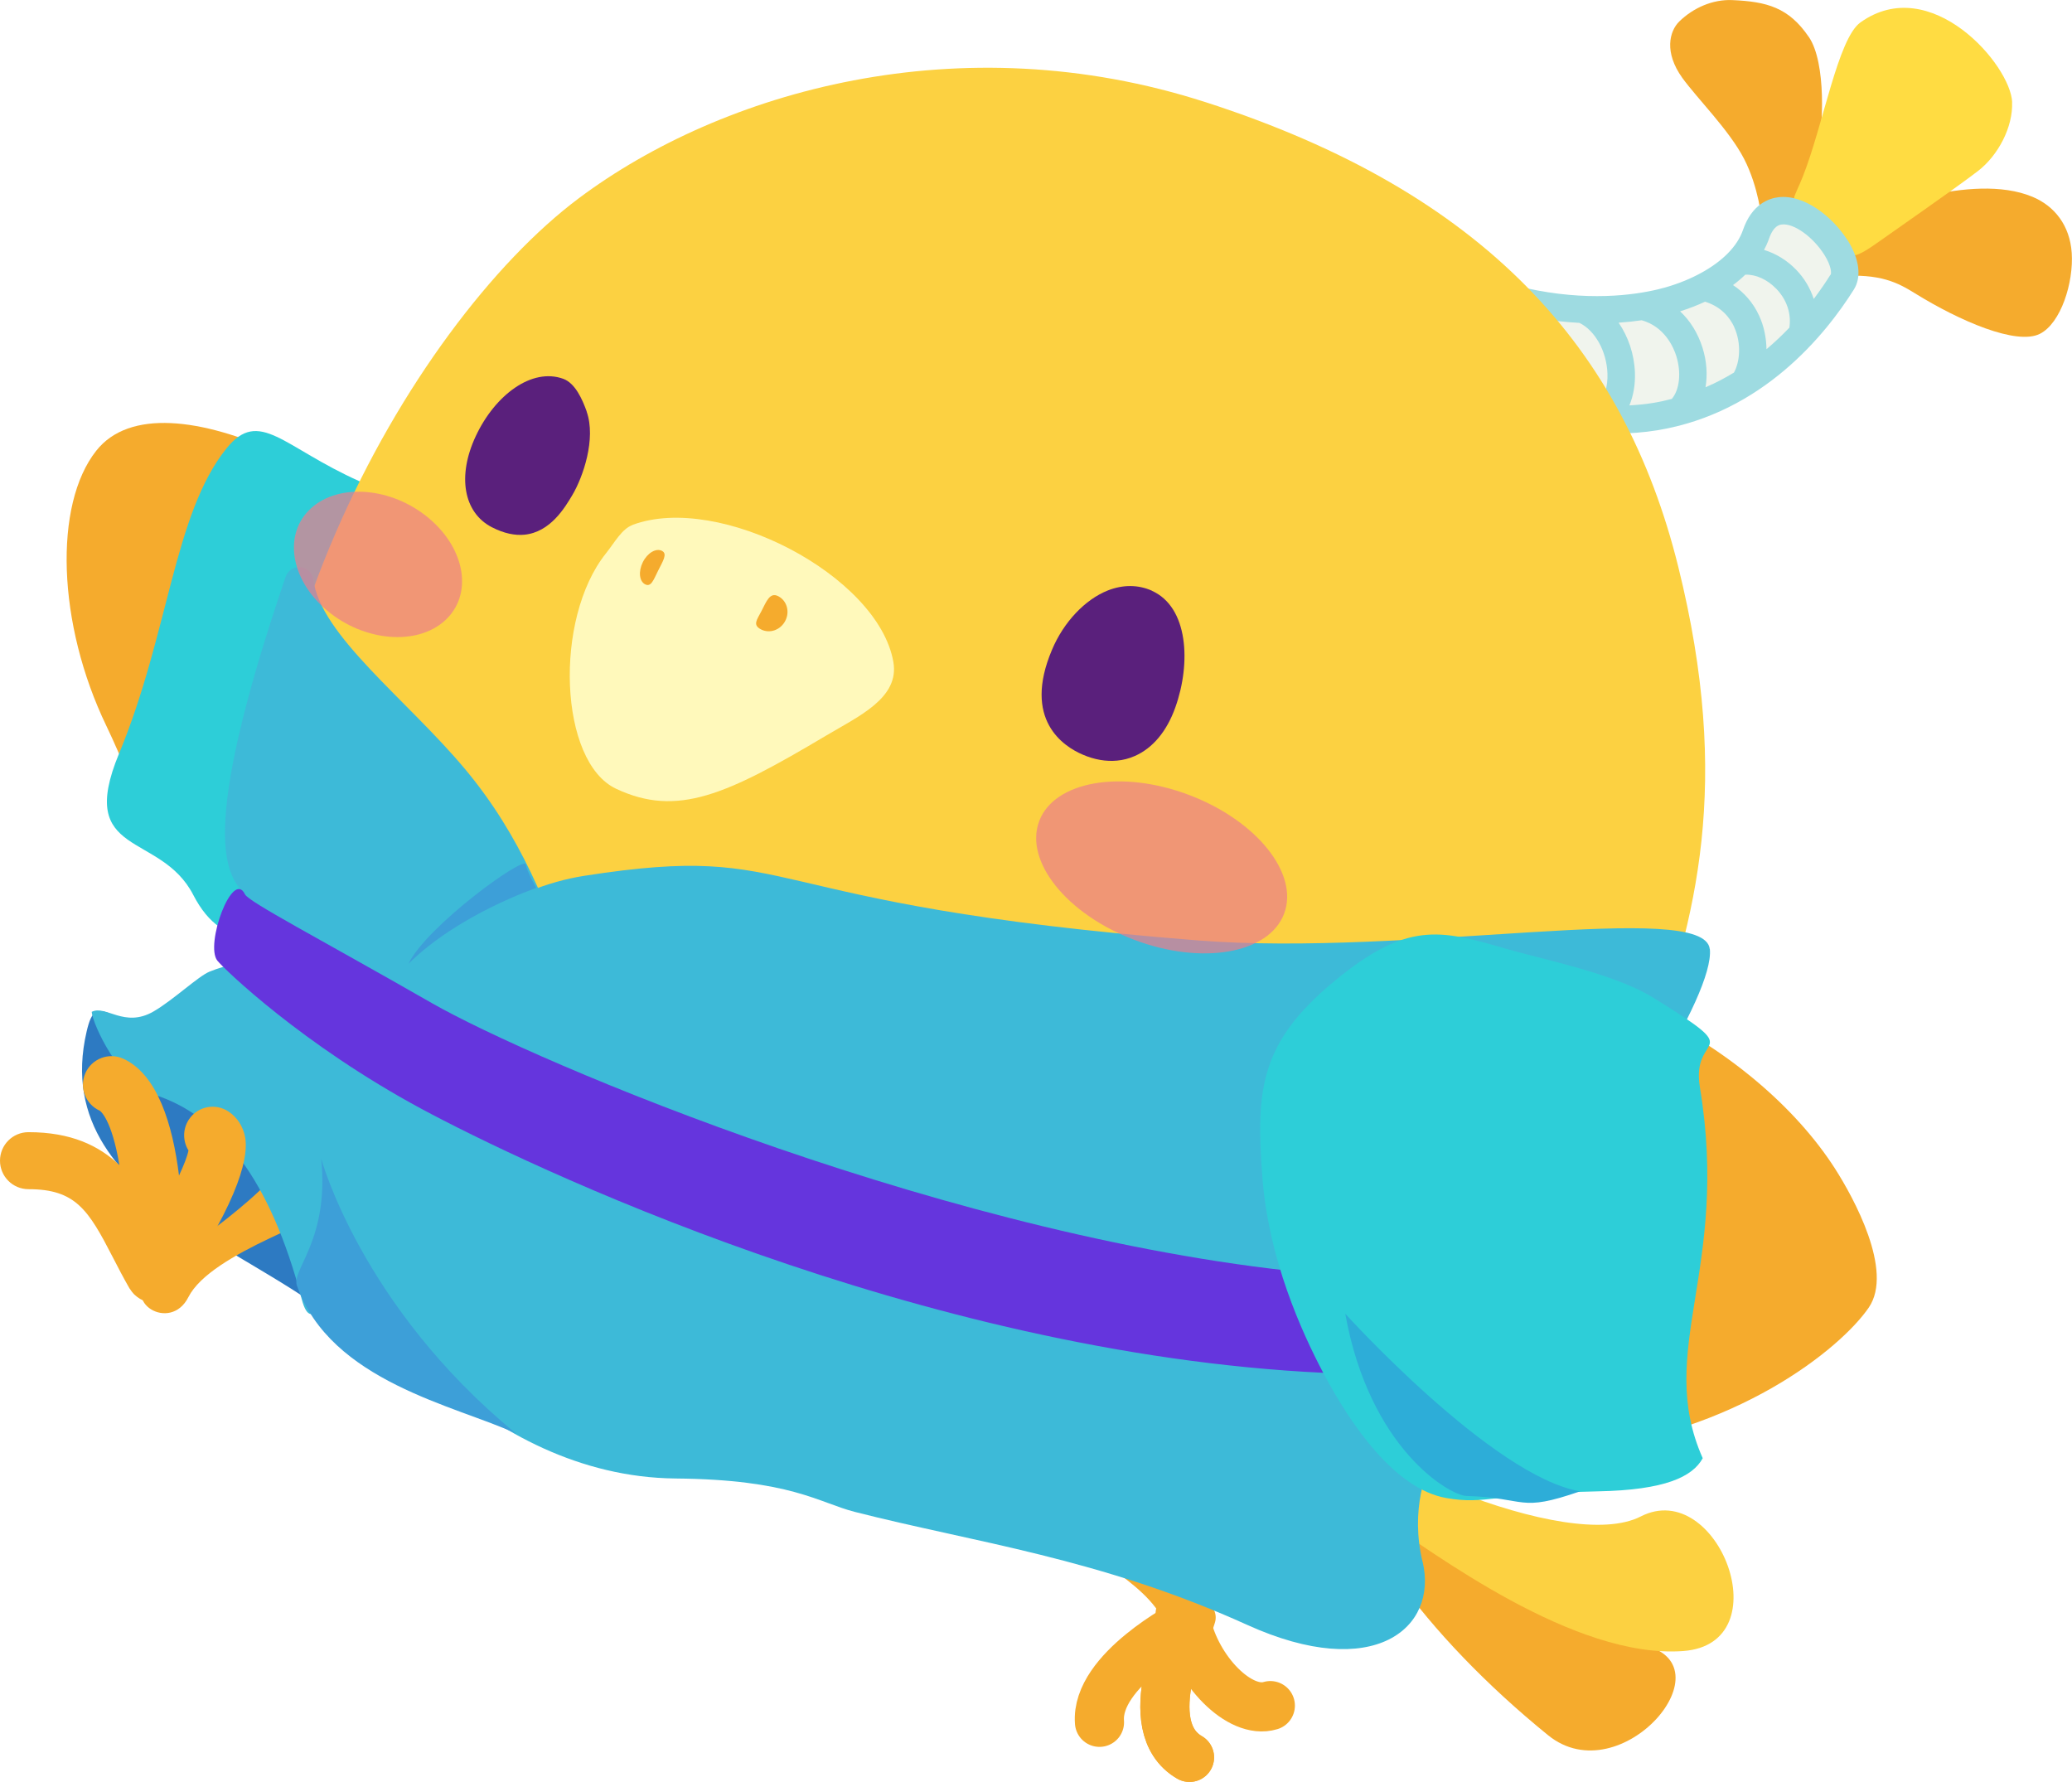
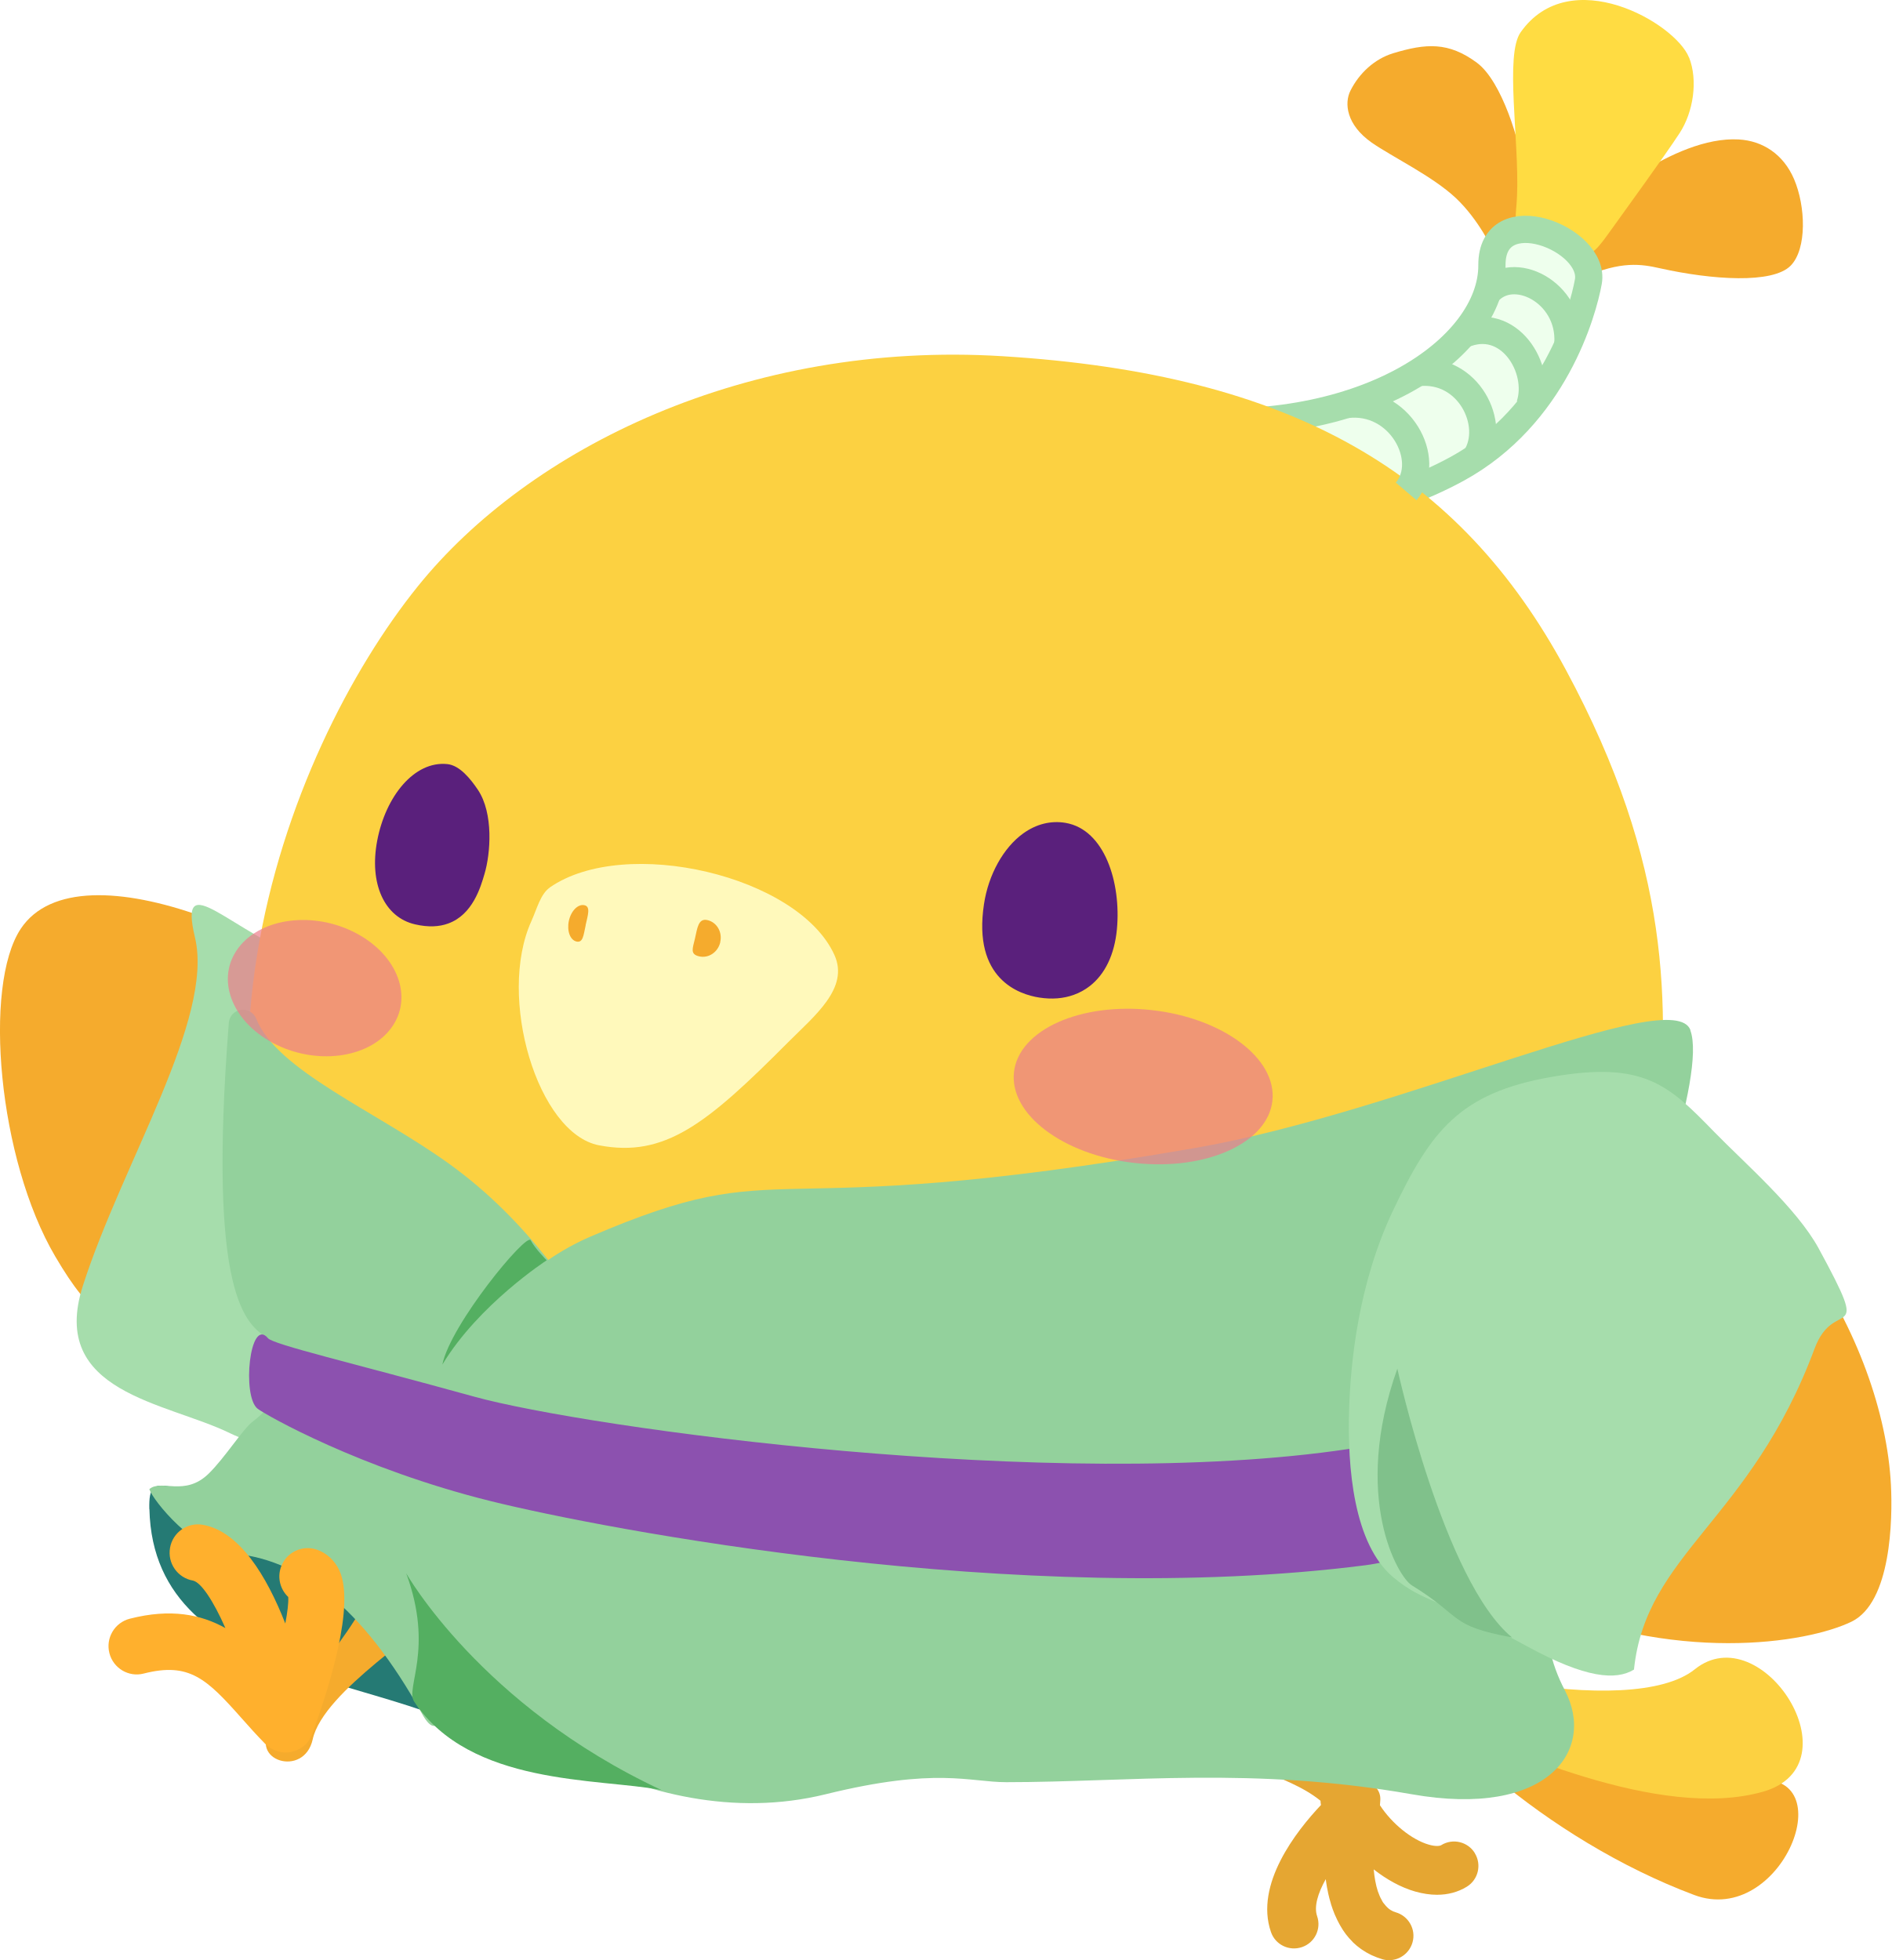
- <svg xmlns="http://www.w3.org/2000/svg" id="_レイヤー_1" data-name="レイヤー 1" viewBox="0 0 220.96 190.02">
+ <svg xmlns="http://www.w3.org/2000/svg" id="_レイヤー_1" data-name="レイヤー 1" viewBox="0 0 205.57 213.06">
  <defs>
    <style>
      .cls-1 {
-         fill: #ec7e8c;
-         opacity: .7;
-       }
- 
-       .cls-1, .cls-2, .cls-3, .cls-4, .cls-5, .cls-6, .cls-7, .cls-8, .cls-9, .cls-10, .cls-11, .cls-12, .cls-13, .cls-14, .cls-15 {
-         stroke-width: 0px;
+         fill: #e45827;
      }

      .cls-2 {
        fill: rgba(236, 126, 140, .7);
      }

-       .cls-16 {
-         fill: none;
-         stroke: #f5ab2d;
-         stroke-linecap: round;
-         stroke-linejoin: round;
-         stroke-width: 5.24px;
-       }
- 
      .cls-3 {
-         fill: #6535dd;
+         fill: #54af61;
      }

      .cls-4 {
        fill: #5a207c;
      }

      .cls-5 {
-         fill: #2d7ac2;
+         fill: none;
+       }
+ 
+       .cls-5, .cls-6 {
+         stroke: #a6ddac;
+         stroke-miterlimit: 10;
+         stroke-width: 2.96px;
+       }
+ 
+       .cls-7 {
+         fill: #8c51af;
+       }
+ 
+       .cls-8 {
+         fill: #93d19c;
+       }
+ 
+       .cls-9 {
+         fill: #ffb02d;
+       }
+ 
+       .cls-10 {
+         fill: #a6ddac;
      }

      .cls-6 {
-         fill: #2dadd8;
-       }
- 
-       .cls-7 {
-         fill: #3dbad8;
-       }
- 
-       .cls-8 {
-         fill: #3d9fd8;
-       }
- 
-       .cls-9 {
-         fill: #2dced8;
-       }
- 
-       .cls-10 {
-         fill: #9edbe1;
+         fill: #eeffed;
      }

      .cls-11 {
-         fill: #f0f4ed;
+         fill: #fcd141;
      }

      .cls-12 {
-         fill: #fff9bb;
+         fill: #ec7e8c;
+         opacity: .7;
      }

      .cls-13 {
        fill: #ffdc42;
      }

      .cls-14 {
-         fill: #fcd141;
+         fill: #e5a632;
      }

      .cls-15 {
+         fill: #80c18b;
+       }
+ 
+       .cls-16 {
+         fill: #257a74;
+       }
+ 
+       .cls-17 {
        fill: #f5ab2d;
+       }
+ 
+       .cls-18 {
+         fill: #fff9bb;
      }
    </style>
  </defs>
-   <path class="cls-15" d="M192.89,3.94c-2.14-3.15-4.48-3.77-8.16-3.93-2.07-.09-4.14.81-5.65,2.28-1.07,1.05-1.62,3.31.32,6.01,1.54,2.14,5,5.57,6.58,8.62s1.89,6.52,1.89,6.52c.52-.66,1.45-1.23,2.1-1.55,2.61-1.27,2.73.81,2.94.77,2.26-.38-.23.21.55-3.51.14-.68.25-2.6.38-3.11.57-2.29.95-9.32-.95-12.11Z" />
-   <path class="cls-15" d="M220.93,26.96c-.2-2.93-1.84-5-4.2-5.98-6.53-2.71-17.19,1.75-18.6,2.14l-.83.22-.86,1.23s.81,2.28-.34,4.89c4.43-.33,6.3.7,8.1,1.81,4.83,2.99,10.85,5.57,13.33,4.33,2.24-1.12,3.62-5.47,3.4-8.65Z" />
-   <path class="cls-13" d="M214.58,10.91c-.16-4-8.7-13.87-16.18-8.52-2.41,1.72-3.95,10.9-6.15,16.45-.95,2.39-1.44,2.54-.17,3,2.1.75,3.97,2.78,4.7,4.45.56,1.28.89,1.41,3.79-.66,1.96-1.4,8.01-5.58,10.37-7.4,2.15-1.66,3.74-4.69,3.63-7.33Z" />
-   <path class="cls-11" d="M141.9,21.66c21.39,17.46,42.46,11.73,45.34,3.34,2.36-6.86,11.11,2.03,9.19,5.08-1.72,2.74-8.17,12.39-19.93,14.34-8.86,1.47-19.26-2.31-22.18-4.01-2.91-1.69-12.42-18.75-12.42-18.75Z" />
-   <path class="cls-10" d="M197.01,25.6c-1.59-2.51-4.63-4.89-7.35-4.57-1.01.12-2.84.73-3.79,3.5-.6,1.74-2.18,3.32-4.42,4.55,0,0,0,0,0,0h0c-1.12.62-2.4,1.15-3.82,1.56-3.89,1.11-17.92,3.67-34.78-10.1l-5.94-4.85,3.73,6.7c1.62,2.91,9.86,17.5,12.97,19.3,2.42,1.41,10.5,4.54,18.65,4.54,1.51,0,3.02-.11,4.5-.35,11.19-1.85,17.92-10.2,20.94-15.01.84-1.34.59-3.25-.67-5.26ZM184.93,34.87c.81,1.76.6,3.75-.02,4.86-.95.58-1.96,1.11-3.03,1.57.22-1.33.13-2.79-.32-4.21-.49-1.56-1.31-2.88-2.39-3.89.94-.3,1.83-.64,2.66-1.03,1.77.55,2.66,1.74,3.11,2.7ZM146.62,26.91c8.46,5.46,16.05,7.22,21.81,7.52,1.67.81,2.9,3.02,2.99,5.38.06,1.44-.34,2.66-1.07,3.4-6.83-.42-13.34-2.94-15.29-4.07-1.22-.71-4.79-6.09-8.44-12.23ZM176.26,42.97c-.82.14-1.66.21-2.5.26.43-1.04.64-2.24.59-3.53-.08-1.96-.72-3.81-1.74-5.29.9-.06,1.72-.15,2.46-.26,2.46.69,3.4,2.89,3.69,3.81.55,1.76.36,3.6-.48,4.58-.65.17-1.32.32-2.01.43ZM188.38,37.23c-.02-1.22-.27-2.46-.79-3.58-.63-1.36-1.58-2.46-2.78-3.25.47-.35.91-.72,1.31-1.11,1.12-.04,2.35.51,3.32,1.52,1.12,1.17,1.6,2.65,1.38,4.13-.74.78-1.56,1.55-2.44,2.3ZM195.2,29.3c-.49.78-1.08,1.65-1.78,2.58-.37-1.13-.99-2.2-1.86-3.1-.99-1.03-2.19-1.75-3.44-2.13.2-.38.38-.77.52-1.17.49-1.44,1.15-1.51,1.37-1.54,1.29-.16,3.34,1.33,4.54,3.23.75,1.19.77,1.97.67,2.13Z" />
-   <path class="cls-15" d="M51.95,65.01c-10.85-12.99-34.64-25.88-41.69-16.94-4.55,5.76-4.17,18.44,1.09,29.35,3.4,7.06,4.69,13.4,13.11,19.75,8.42,6.36,27.5-32.16,27.5-32.16Z" />
-   <path class="cls-9" d="M48.23,57.35c-3.92-2.31-5.97-4.29-9.87-6.02-8.2-3.65-10.7-7.87-14.21-3.51-5.63,6.99-6.14,19.73-11.46,32.55-4.62,11.14,4.41,8.25,7.92,15.06,6.59,12.78,20.56-6.09,21.92-6.93,19.28-11.91,10.28-28.46,5.71-31.15Z" />
-   <g>
-     <path class="cls-15" d="M114.53,161.85c.47,4.79,7.37,6.05,9.83,11.45,1.59,3.48,5.66-1.46,2.36-3.17-6.28-3.25-3.13-6.66-5.36-11.67-1.43-3.2-7.32-1.58-6.83,3.38Z" />
-     <g>
-       <path class="cls-16" d="M135.47,181.88c-3.28,1-7.87-3.78-8.95-8.77" />
-       <path class="cls-16" d="M126.52,173.11s-5.38,10.99.33,14.29" />
-       <path class="cls-16" d="M117.25,183.66c-.44-5.56,9.27-10.55,9.27-10.55,0,0-5.38,10.99.33,14.29" />
-     </g>
-     <path class="cls-15" d="M129.56,173.03c-.61,1.96-.53,1.53-2.48,1.69-1.94.15-3.69.49-3.85-1.56s.39-3.38,2.33-3.54c1.94-.15,4.59,1.5,4,3.41Z" />
-   </g>
-   <path class="cls-5" d="M9.24,109.99c-4.5,19.31,23.17,24.17,29.91,34.35,6.06,9.16,1.56-16.51-13.23-26.52-14.46-9.79-15.62-12.37-16.68-7.83Z" />
-   <path class="cls-15" d="M31.58,122.05c-2.17,5-12.28,11.35-15.41,13.9-3.44,2.8,1.98,6.21,3.92,2.37,2.41-4.77,14.96-8.47,17.18-10.47,3.02-2.73-3.4-11.09-5.7-5.79Z" />
-   <path class="cls-15" d="M147.05,148.92c.71,11.54,20.02,24.89,27.94,26.45,9.79,1.93-2.11,16.01-9.91,9.66-13.1-10.64-22.34-23.31-22.83-32.3-.2-3.61,4.57-7.65,4.8-3.81Z" />
-   <path class="cls-14" d="M134.51,146.98c9.33,8.52,32.69,18.71,40.46,14.73,8.22-4.21,15.06,13.57,4.53,14.35-11.57.86-26.51-10.38-32.84-14.63-13.67-9.17-15.23-17.26-12.16-14.45Z" />
-   <path class="cls-14" d="M128.55,10.89c29.8,9.61,44.63,26.25,50.41,49.5,5.78,23.25,1.89,37.61-3.14,51.7-5.71,16-1.3,46.02-44.83,46.44-24.7.24-95.62-22.98-101.79-50.71-7.58-34.04,14.33-73.07,32.54-86.69,15.22-11.38,40.6-18.69,66.8-10.24Z" />
-   <path class="cls-4" d="M122.84,62.99c-1.46-.65-3.08-.66-4.69-.03-2.43.96-4.72,3.37-5.96,6.32-3.17,7.47,1.23,10.32,3.27,11.19,1.25.54,2.49.75,3.66.64.65-.06,1.28-.22,1.89-.49,1.92-.84,3.42-2.63,4.33-5.19,1.69-4.73,1.38-10.69-2.5-12.43Z" />
-   <path class="cls-4" d="M62.57,43.89c-.47-1.32-1.23-3.02-2.49-3.49-3.36-1.23-7.29,1.72-9.34,6.1-2,4.26-1.31,8.16,1.71,9.72,1.32.68,2.47.89,3.46.8,2.77-.26,4.34-2.9,5.12-4.22,1.14-1.91,2.56-6.01,1.53-8.91Z" />
-   <path class="cls-12" d="M67.46,55.97c9.24-3.44,26.2,5.4,27.81,14.62.67,3.84-3.69,5.78-7.17,7.85-10.61,6.31-15.87,8.74-22.4,5.67-6.08-2.86-6.67-18.1-1.09-25.09.96-1.2,1.69-2.61,2.85-3.04Z" />
-   <path class="cls-15" d="M70.18,60.86c-.49.99-.75,1.77-1.38,1.45-.63-.32-.74-1.37-.25-2.36.49-.99,1.41-1.53,2.04-1.21.63.32.08,1.13-.41,2.12Z" />
-   <path class="cls-15" d="M83.74,66.21c-.51.98-1.66,1.38-2.58.91-.92-.48-.46-.99.05-1.97.51-.98.88-2.05,1.79-1.57.92.48,1.25,1.66.74,2.63Z" />
-   <path class="cls-7" d="M65.53,116.36c-.04-.11-.08-.21-.15-.31-.33-.88-1.31-3.55-4.18-11.57-2.76-7.7-5.6-15.28-11.6-22.46-6.21-7.43-15.43-14.28-16.18-20.21-.09-.71-.65-1.26-1.36-1.33-.71-.08-1.37.35-1.6,1.03-9.6,28.13-6.18,31.86-4.34,33.86.09.1.18.18.2.2.27,12.65.86,2.31,36.63,22.41.32.51.66.73,1.16.68.16-.02.34-.06.54-.13.15-.05,1.42-.54.88-2.16Z" />
-   <path class="cls-7" d="M182.33,101.21c-.54-5.35-32.06.85-54.61-.93-48.75-3.84-41.85-10.56-65.39-6.89-16.23,2.54-28.25,21.14-28.59,21.59-.4.53-.5,1.23-.29,1.85.22.63.73,1.1,1.38,1.27,0,0,104.65,28.4,109.03,30.41s12.63,4.93,15.56,1.76c2.94-3.17.13-12.33,6.21-19.89,6.08-7.57,17.21-24.16,16.71-29.18Z" />
-   <path class="cls-7" d="M151.7,166.54c-2.58-10.88,5.96-17.69,5.96-17.69l-26.63-5.46c-9.08-2.77-29.34-5.46-54.99-15.31-11.18-4.3-32.91-15.78-38.29-19.12-1.16-.72-2.56-1.79-4.04-2.93-4.64-3.55-7.49-3.98-11.36-2.42-1.21.49-3.87,3.03-5.98,4.25-3.11,1.8-5.09-.73-6.59.04.1,1.36,3.07,7.68,6.64,8.82,6.99,2.23,12.39,8.95,15.76,21.83,1.08,4.11,2.83-.61,4.42-5.1.6,4.6,14.97,24.02,35.44,24.21,12.28.11,15.25,2.57,19.11,3.56,12.71,3.25,26.14,4.93,41.85,12.05,13.55,6.14,20.38.32,18.71-6.73Z" />
-   <path class="cls-1" d="M47.43,66.19c-3.01,2.71-8.64,2.21-12.57-1.1-3.93-3.32-4.68-8.2-1.67-10.91,3.01-2.71,8.64-2.21,12.57,1.1,3.93,3.32,4.68,8.2,1.67,10.91Z" />
-   <path class="cls-15" d="M26.14,121.26c-.22-1.15-.85-2.12-1.77-2.73-1.4-.93-3.29-.56-4.22.84-.69,1.03-.66,2.33-.05,3.31-.12.61-.48,1.54-1.01,2.68-.67-5.43-2.3-10.82-5.96-12.47-1.53-.69-3.33,0-4.02,1.53-.69,1.53,0,3.33,1.53,4.02.01,0,1.26.81,2.09,5.8-2.17-2.07-5.15-3.51-9.69-3.51h0c-1.68,0-3.04,1.36-3.04,3.04,0,1.68,1.36,3.04,3.04,3.04,5.04,0,6.4,2.23,9,7.28.55,1.07,1.12,2.17,1.77,3.3.01.02.03.04.05.06.12.2.27.39.43.56.03.03.06.05.09.08.15.14.32.27.5.38.03.02.07.04.1.06.16.09.33.17.51.22.04.01.08.02.12.03.05.01.1.02.15.04.23.05.46.09.68.09,0,0,0,0,0,0,.03,0,.06-.01.1-.01.22,0,.44-.03.65-.08.08-.02.15-.06.23-.09.17-.06.33-.12.49-.2.02-.01.04-.01.06-.03.15-.09.29-.2.42-.31.02-.02.04-.03.07-.05.18-.16.33-.33.46-.52,0-.01.02-.02.03-.04,7.02-10.21,7.52-14.61,7.19-16.32Z" />
-   <path class="cls-2" d="M136.94,97.43c-1.61,4.27-8.77,5.52-15.98,2.79-7.21-2.73-11.75-8.39-10.14-12.66,1.61-4.27,8.77-5.52,15.98-2.79,7.21,2.73,11.75,8.39,10.14,12.66Z" />
-   <path class="cls-3" d="M141.01,135.86c-38.83-3.38-84.15-22.7-94.97-28.9-12.04-6.9-19.53-10.78-19.92-11.6-1.32-2.74-4.29,5.4-2.94,7.08.73.91,9.08,8.97,21.76,15.8,10.81,5.82,52.82,26.09,96.18,28.15,13.41.63,8.24-9.81-.1-10.53Z" />
-   <path class="cls-8" d="M34.24,123.51s4.24,15.77,20.78,29.35c-6.36-2.96-19.76-5.51-23.36-15.78-.59-1.68,3.48-4.89,2.59-13.57Z" />
-   <path class="cls-8" d="M57.19,94.69s-8.27,2.78-13.63,8.08c1.9-3.96,12.29-11.53,12.5-10.59s1.14,2.51,1.14,2.51Z" />
-   <path class="cls-15" d="M147.25,103.94c19.11-4.36,40.04,7.59,48.42,20.65,2,3.12,6.29,10.93,3.62,14.84-3,4.39-14.2,13.47-31.37,15.21-7.06.72-9.92,1.92-22.22-2.86-6.36-2.47,1.11-19.72-2.04-25.26-6.59-11.61.84-21.96,3.58-22.59Z" />
-   <path class="cls-9" d="M160.37,101.1c-6.79-1.95-10.35-2.88-18.09,3.54-7.88,6.53-8.38,11.51-7.66,20.91.67,8.75,4.2,16.51,6.49,20.84,2.97,5.61,7.65,12.38,13.11,13.35,4.23.75,5.18-.48,16.22-.71,7.13-.14,10.05-1.55,11.14-3.53-5.09-11.49,2.92-20.05-.3-39.55-1.01-6.09,5.46-3.12-4.98-9.56-4.18-2.58-11.47-4-15.93-5.28Z" />
-   <path class="cls-6" d="M143.46,140.09s15.69,17.34,25.04,18.94c-6.63,2.3-5.56.7-12.13.49-1.78-.06-10.32-5.02-12.91-19.43Z" />
+   <path class="cls-17" d="M45.73,114.54c-12.04-12.19-37.12-23.17-43.48-13.57-4.1,6.19-2.46,25.05,3.76,35.62,4.02,6.83,5.67,7.01,14.7,12.71,9.03,5.7,25.01-34.76,25.01-34.76Z" />
+   <path class="cls-10" d="M46.28,109.47c-4.15-2-8.54-3.62-12.61-5.04-8.58-2.98-14.37-10.46-12.48-2.53,2.11,8.83-7.9,24.51-12.19,37.89-3.72,11.62,9.05,12.61,16.01,16.01,9.18,4.48,15.14-5.45,16.44-6.41,18.44-13.64,9.66-37.6,4.82-39.93Z" />
+   <path class="cls-14" d="M160.31,201.45c-.76-1.25-2.4-1.65-3.65-.88-.17.11-.63.16-1.36-.05-1.87-.54-4.01-2.29-5.31-4.28.01-.17.02-.37.04-.59.1-1.94-2.67-2.9-4.54-2.41-5.7-1.77-3.89-5.69-7.15-9.81-2.2-2.78-7.57.29-5.85,5.03,1.47,4.03,7.13,4.13,11.04,7.29,0,.15.02.3.05.46-2.69,2.85-7.22,8.62-5.44,13.8.47,1.39,1.98,2.12,3.37,1.65,1.39-.47,2.13-1.98,1.65-3.37-.36-1.04.09-2.5.94-4.02,0,.05.02.1.02.15,0,.06.02.11.02.16.06.39.12.78.21,1.16,0,0,0,.01,0,.02.08.38.18.75.29,1.11.01.05.03.1.04.15.11.35.23.69.37,1.03.02.06.05.12.08.18.14.33.3.65.47.96.03.05.05.09.08.14.18.32.38.63.6.92,0,0,0,0,0,0,.22.29.46.56.71.81.04.04.07.07.1.11.25.24.52.46.81.67.05.04.1.07.16.11.29.2.6.38.93.54.05.02.1.04.15.07.35.16.72.3,1.12.42.24.07.48.1.72.1,1.16,0,2.22-.77,2.55-1.94.4-1.41-.43-2.87-1.84-3.27-.19-.05-.36-.13-.52-.23-.27-.16-.49-.39-.7-.66-.04-.06-.09-.11-.14-.17-.06-.09-.12-.21-.17-.31-.05-.09-.1-.17-.14-.26-.07-.14-.12-.3-.18-.45-.02-.07-.05-.13-.08-.2-.23-.71-.37-1.52-.45-2.38,1.42,1.11,2.97,1.97,4.52,2.41.82.23,1.61.35,2.36.35,1.19,0,2.28-.29,3.23-.87,1.25-.76,1.65-2.4.88-3.65Z" />
+   <path class="cls-16" d="M16.24,164.04c.44,20.06,28.79,17.88,37.94,26.17,8.25,7.46-2.62-16.57-19.63-22.68-16.63-5.97-18.42-8.21-18.32-3.49Z" />
+   <path class="cls-17" d="M41.17,170.25c-.87,5.45-9.19,14.21-11.62,17.49-2.67,3.61,3.5,5.59,4.44,1.33,1.16-5.28,12.54-12.06,14.22-14.58,2.27-3.43-6.11-10.02-7.04-4.24Z" />
+   <path class="cls-17" d="M154.63,170.77c2.14,11.5,27.82,23.81,35.91,22.76,10.02-1.3,3.13,16.04-6.4,12.46-16-6-30.53-19.02-33.67-27.57-4.37-11.89,2.02-19.15,4.16-7.65Z" />
+   <path class="cls-11" d="M141.09,175.16c10.99,6.53,36.24,11.84,43.12,6.3,7.28-5.85,17.7,10.36,7.43,13.3-11.29,3.23-28.4-4.86-35.55-7.77-15.42-6.28-18.63-13.98-15.01-11.83Z" />
+   <path class="cls-17" d="M160.53,6.82c-3.1-2.29-5.54-2.11-9.11-1.03-2,.61-3.68,2.15-4.64,4.07-.68,1.36-.45,3.7,2.31,5.64,2.19,1.53,6.64,3.66,9.16,6.04s3.98,5.6,3.98,5.6c.28-.8.98-1.66,1.49-2.18,2.07-2.08,2.88-.14,3.07-.24,2.03-1.11-.15.28-.64-3.54-.09-.7-.62-2.57-.67-3.1-.22-2.38-2.2-9.22-4.94-11.25Z" />
+   <path class="cls-17" d="M195,19.47c-1.17-2.73-3.43-4.16-6-4.31-7.15-.41-15.84,7.4-17.06,8.24l-.72.49-.41,1.46s1.53,1.91,1.31,4.79c4.12-1.79,6.25-1.44,8.34-.97,5.62,1.25,12.22,1.71,14.18-.3,1.77-1.82,1.63-6.43.36-9.4Z" />
+   <path class="cls-13" d="M183.58,6.25c-1.49-3.77-12.94-10.35-18.3-2.74-1.73,2.45-.14,11.73-.39,17.77-.11,2.6-.52,2.91.84,2.92,2.25.01,4.72,1.34,5.98,2.69.97,1.04,1.32,1.05,3.4-1.89,1.41-1.99,5.8-8,7.45-10.53,1.5-2.3,2.01-5.73,1.03-8.22Z" />
+   <path class="cls-6" d="M126.52,45.55c21.63,2.36,35.68-7.74,35.64-16.72-.04-7.34,11.32-2.9,10.48,1.79-.58,3.22-3.68,14.56-14.27,20.35-7.98,4.36-17.68,5.9-21.03,5.25-3.35-.65-10.81-10.66-10.81-10.66Z" />
+   <path class="cls-11" d="M108.96,38.72c31.63,1.95,49.73,12.74,61.23,34.08,11.5,21.34,11.3,36.4,9.9,51.48-1.59,17.12-13.25,46.48-55.82,57.82-24.15,6.43-67.52-3.47-84.52-26.66-24.56-33.52-8.78-73.78,5.66-91.7,12.07-14.98,35.73-26.73,63.55-25.02Z" />
+   <path class="cls-4" d="M115.82,89.45c-1.59-.27-3.18.12-4.61,1.15-2.15,1.55-3.78,4.49-4.26,7.69-1.23,8.12,3.8,9.81,6.02,10.15,1.36.21,2.63.11,3.75-.3.62-.22,1.2-.54,1.73-.95,1.67-1.3,2.69-3.44,2.95-6.18.47-5.06-1.33-10.83-5.58-11.56Z" />
+   <path class="cls-4" d="M51.94,85.85c-.79-1.17-1.96-2.65-3.32-2.79-3.6-.37-6.71,3.52-7.62,8.32-.89,4.67.77,8.33,4.11,9.1,1.47.34,2.65.26,3.6-.09,2.65-.95,3.53-3.93,3.96-5.42.64-2.16,1-6.54-.73-9.12Z" />
+   <path class="cls-18" d="M59.76,96.47c8.19-5.69,27.05-1.28,30.94,7.35,1.62,3.6-2.17,6.6-5.06,9.5-8.81,8.85-13.36,12.55-20.53,11.18-6.68-1.28-11.08-16.08-7.37-24.33.64-1.42,1-2.98,2.03-3.7Z" />
+   <path class="cls-17" d="M63.66,100.58c-.24,1.09-.29,1.92-.99,1.77-.7-.15-1.07-1.16-.84-2.25.24-1.09.99-1.85,1.69-1.7.7.15.37,1.09.13,2.18Z" />
+   <path class="cls-17" d="M78.29,102.42c-.25,1.09-1.28,1.78-2.3,1.54-1.02-.24-.7-.86-.45-1.95.25-1.09.35-2.23,1.36-1.99,1.02.24,1.64,1.31,1.38,2.4Z" />
+   <path class="cls-5" d="M146.33,43.98c5.81-.75,9.43,6.02,6.51,9.44" />
+   <path class="cls-5" d="M154.06,40.51c5.55-.64,8.63,5.61,6.35,9.2" />
+   <path class="cls-5" d="M158.98,36.39c5.02-2.19,8.64,3.67,7.29,7.68" />
+   <path class="cls-5" d="M161.66,31.84c2.77-3.28,9.09-.11,8.76,5.47" />
+   <path class="cls-8" d="M183.74,111.98c-1.87-5.11-31.22,8.88-53.78,12.8-48.76,8.47-43.68.15-65.84,9.67-1.6.69-3.1,1.54-4.53,2.51-2.99-3.75-6.4-7.3-10.8-10.47-7.95-5.72-18.71-10.12-20.94-15.75-.27-.67-.96-1.07-1.67-.96-.72.1-1.26.69-1.31,1.41-2.35,29.99,1.94,32.78,4.24,34.29.11.07.22.13.25.14.18,2.74,2.42,5.68-1.88,8.9-1.06.79-3.03,3.94-4.8,5.67-2.6,2.55-5.17.56-6.45,1.69.44,1.31,4.94,6.76,8.72,6.98,7.41.44,14.39,5.67,20.93,17.45,2.09,3.75,2.62-1.31,3.05-6.11,1.74,4.36,20.7,19.8,40.82,14.84,12.06-2.97,15.59-1.31,19.63-1.31,13.27,0,26.86-1.72,44.05,1.31,14.83,2.62,20.06-4.8,16.66-11.29-3.26-6.2-1.94-11.94-.47-15.42,1.8-.42,3.26-1.18,3.96-2.46,2.09-3.84-2.97-12.12,1.09-21.06s10.81-28.01,9.06-32.8Z" />
+   <path class="cls-1" d="M172.54,148.73c3.47-3.01,4.24,9.85-.46,11.13-6.97,1.89-9.03,2.93-12.01,2.06l-1.89-8.97s10.58-.94,14.35-4.21Z" />
+   <path class="cls-12" d="M42.69,111.51c-2.27,3.41-7.91,4.34-12.6,2.08-4.69-2.26-6.65-6.86-4.38-10.27,2.27-3.41,7.91-4.34,12.6-2.08,4.69,2.26,6.65,6.86,4.38,10.27Z" />
+   <path class="cls-9" d="M33.64,189.07c.07-.11.12-.22.18-.33.03-.06.06-.11.08-.17,0-.02.02-.04.03-.06,1.85-5.05,4.7-14.08,2.95-17.81-.5-1.07-1.36-1.87-2.42-2.24-1.6-.56-3.36.28-3.92,1.88-.42,1.18-.07,2.45.79,3.26.04.63-.08,1.63-.32,2.88-2.02-5.15-4.97-10.03-8.97-10.73-1.68-.29-3.27.83-3.56,2.51-.29,1.68.83,3.27,2.51,3.56.86.2,2.18,2.15,3.51,5.16-2.65-1.48-5.93-2.16-10.39-1.02-1.65.42-2.64,2.1-2.22,3.74.42,1.65,2.1,2.65,3.74,2.22,4.95-1.26,6.84.58,10.65,4.88.81.92,1.66,1.86,2.57,2.79.02.02.05.04.08.06.1.09.2.18.32.26.05.03.09.07.14.1.15.1.32.19.49.26.02.01.05.02.08.02.15.06.3.1.46.14.07.01.13.02.2.03.08.01.16.03.24.04.07,0,.14,0,.21,0,0,0,0,0,0,0h0s0,0,0,0c.18,0,.36-.02.53-.05.06,0,.11-.03.16-.04.12-.03.24-.06.35-.1.06-.02.12-.05.18-.07.11-.05.22-.11.33-.17.05-.03.1-.05.15-.09.15-.1.29-.22.43-.34,0,0,.01,0,.02-.01.02-.02.03-.04.05-.06.11-.11.2-.23.29-.35.04-.05.07-.1.1-.16Z" />
+   <path class="cls-2" d="M138.3,119.67c-.51,4.59-7.21,7.61-14.97,6.75-7.76-.86-13.63-5.28-13.12-9.87s7.21-7.61,14.97-6.75c7.76.86,13.63,5.28,13.12,9.87Z" />
+   <path class="cls-7" d="M146.65,157.5c-31.84,4.8-82.91-2.31-95.08-5.67-13.53-3.74-21.85-5.66-22.45-6.37-1.98-2.35-2.85,6.37-1.11,7.68.94.71,11.16,6.52,25.3,10.03,12.06,3,57.57,11.78,95.08,6.98,13.47-1.72,6.63-13.91-1.74-12.65Z" />
+   <path class="cls-3" d="M44.15,171.02s8.11,14.4,27.74,23.56c-6.98-1.31-20.76-.44-26.87-9.6-1-1.5,2.18-5.67-.87-13.96Z" />
+   <path class="cls-3" d="M59.42,137s-7.41,4.8-11.34,11.34c.87-4.36,9.16-14.39,9.6-13.52s1.74,2.18,1.74,2.18Z" />
+   <path class="cls-17" d="M173.38,118.94c18.98,5.78,31.35,26.8,32.15,42.48.19,3.75.03,12.76-4.28,14.86-4.84,2.35-19.24,4.69-35.2-2.41-6.56-2.92-9.68-3.3-18.08-13.68-4.34-5.36,10.89-16.76,10.91-23.21.05-13.52,11.78-18.87,14.5-18.04Z" />
+   <path class="cls-10" d="M186.33,123.05c-4.99-5.13-7.64-7.73-17.67-5.99s-13.14,5.9-17.24,14.51c-3.81,8.02-4.62,16.61-4.78,21.57-.21,6.42.5,14.72,4.8,18.32,3.34,2.79,4.8,2.18,14.6,7.53,6.33,3.46,9.61,3.69,11.56,2.5,1.31-12.65,12.65-16.14,19.63-34.89,2.18-5.85,6.37,0,.44-10.9-2.38-4.37-8.06-9.28-11.34-12.65Z" />
+   <path class="cls-15" d="M151.88,148.78s5.06,23.12,12.47,29.22c-6.98-1.31-5.23-2.18-10.9-5.67-1.53-.94-6.54-9.6-1.57-23.55Z" />
</svg>
